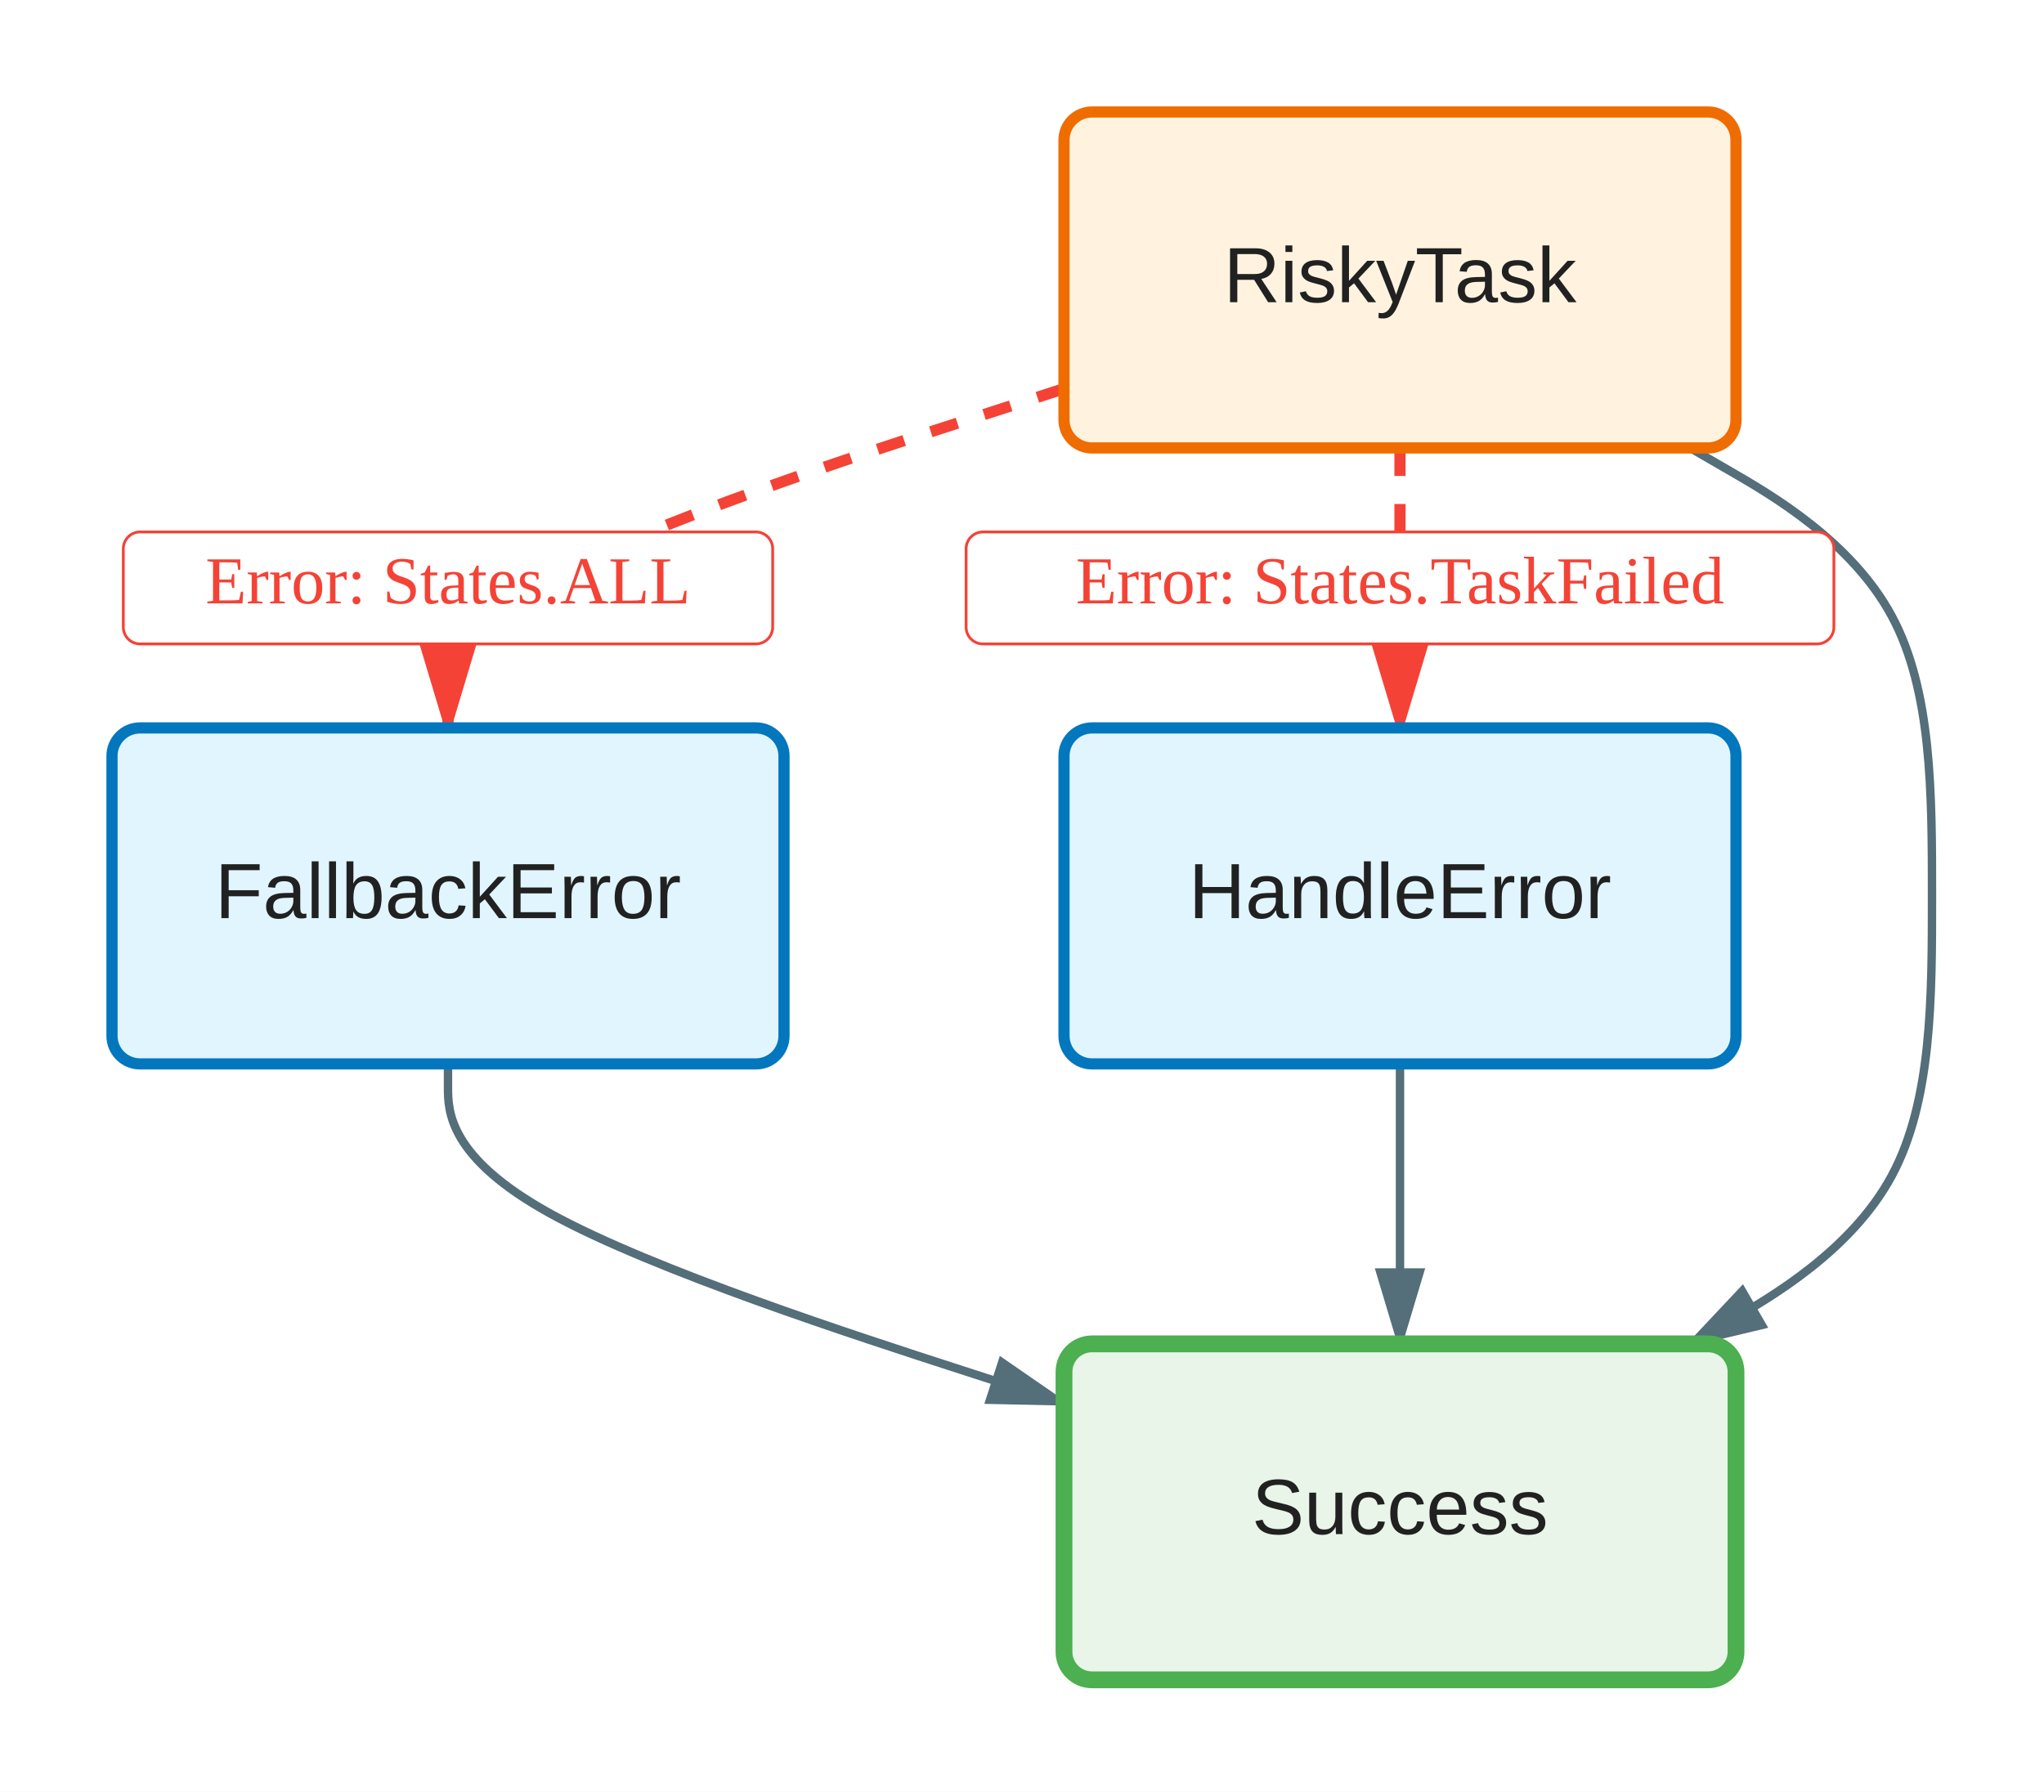
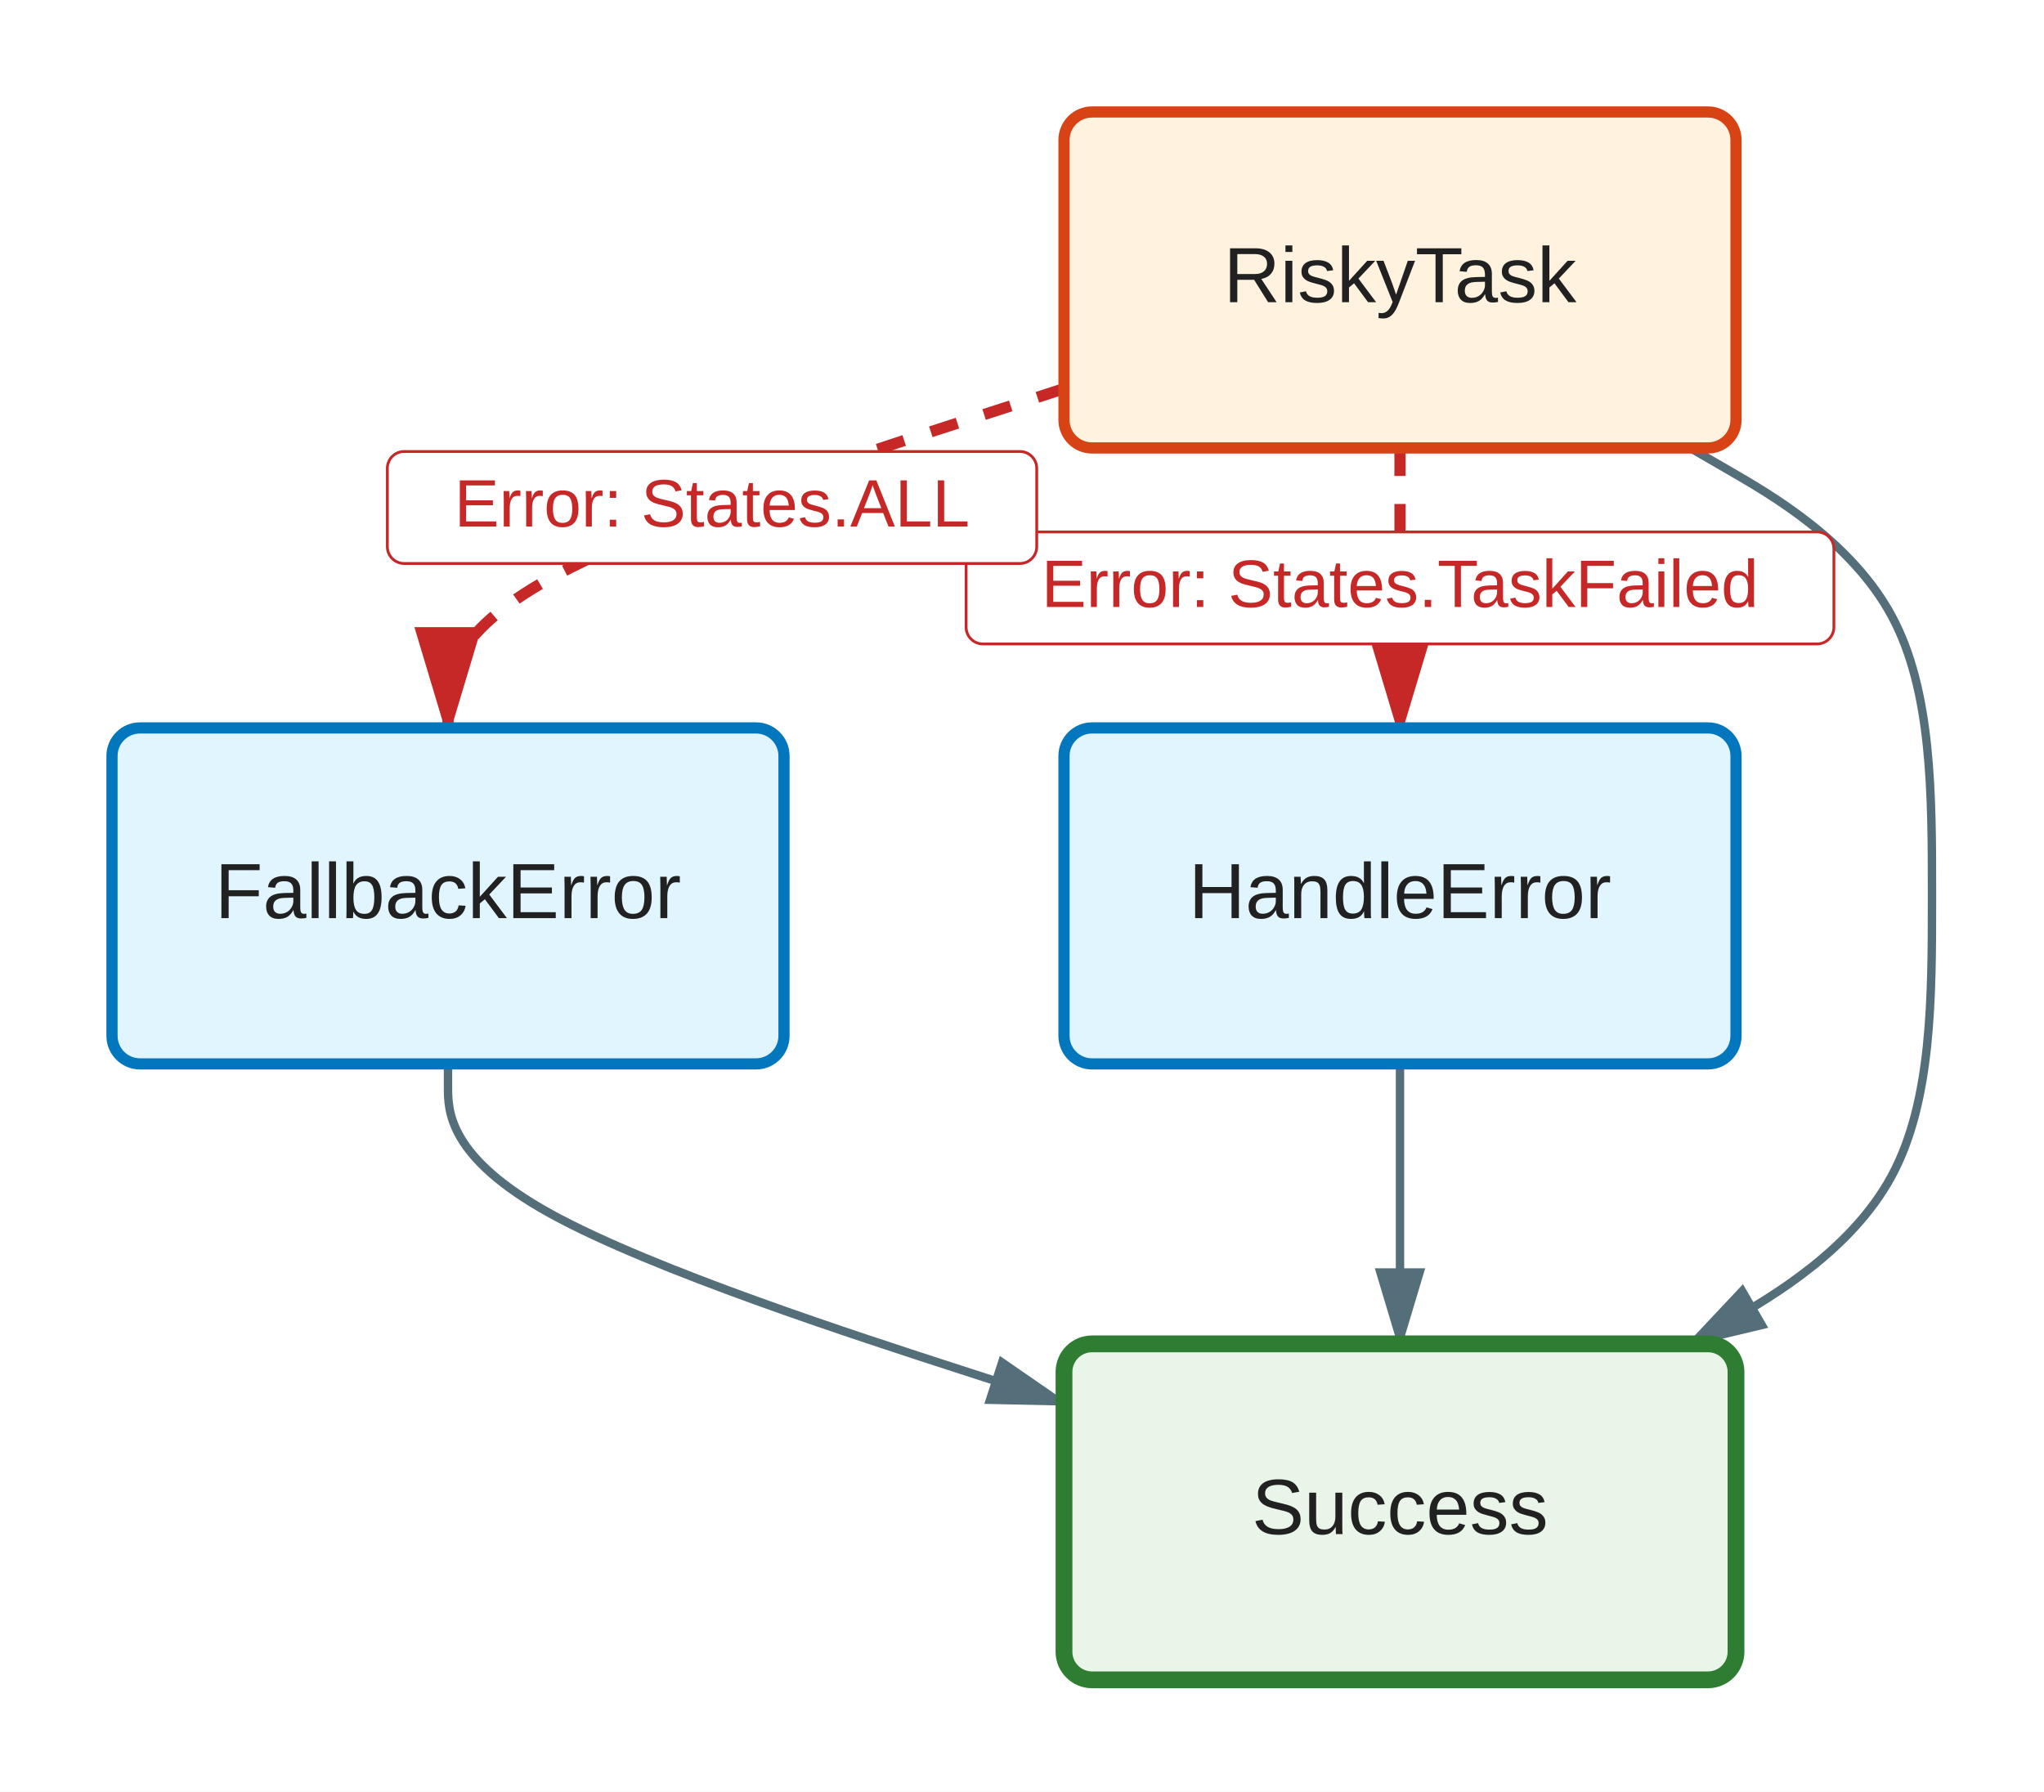
<svg xmlns="http://www.w3.org/2000/svg" width="365" height="320" viewBox="0 0 365 320">
  <rect x="0" y="0" width="365" height="320" fill="#ffffff" />
  <defs>
    <marker id="arrowhead-normal" markerWidth="10" markerHeight="10" refX="9" refY="3" orient="auto">
      <polygon points="0 0, 10 3, 0 6" fill="#546e7a" />
    </marker>
    <marker id="arrowhead-error" markerWidth="10" markerHeight="10" refX="9" refY="3" orient="auto">
-       <polygon points="0 0, 10 3, 0 6" fill="#f44336" />
+       <polygon points="0 0, 10 3, 0 6" fill="#c62828" />
    </marker>
    <marker id="arrowhead-choice" markerWidth="10" markerHeight="10" refX="9" refY="3" orient="auto">
      <polygon points="0 0, 10 3, 0 6" fill="#7b1fa2" />
    </marker>
    <marker id="arrowhead-default" markerWidth="10" markerHeight="10" refX="9" refY="3" orient="auto">
      <polygon points="0 0, 10 3, 0 6" fill="#9c27b0" />
    </marker>
    <marker id="arrowhead-retry" markerWidth="10" markerHeight="10" refX="9" refY="3" orient="auto">
-       <polygon points="0 0, 10 3, 0 6" fill="#f9a825" />
+       <polygon points="0 0, 10 3, 0 6" fill="#8f6200" />
    </marker>
  </defs>
  <g class="edges">
    <path d="M301.818,80L309.015,84.167C316.212,88.333,330.606,96.667,337.803,110C345,123.333,345,141.667,345,160C345,178.333,345,196.667,337.803,210C330.606,223.333,316.212,231.667,309.015,235.833L301.818,240" data-edge-id="RiskyTask-&gt;Success#normal#0" fill="none" stroke="#546e7a" stroke-width="1.5" marker-end="url(#arrowhead-normal)" />
-     <path d="M250,80L250,84.167C250,88.333,250,96.667,250,105C250,113.333,250,121.667,250,125.833L250,130" data-edge-id="RiskyTask-&gt;HandleError#error#0" fill="none" stroke="#f44336" stroke-width="2" marker-end="url(#arrowhead-error)" stroke-dasharray="5,5" />
-     <rect x="172.52" y="95" width="154.96" height="20" fill="#ffffff" stroke="#f44336" stroke-width="0.5" rx="3" />
-     <text x="250" y="105" text-anchor="middle" dominant-baseline="middle" fill="#f44336" font-size="12">Error: States.TaskFailed</text>
-     <path d="M190,69.412L171.667,75.343C153.333,81.275,116.667,93.137,98.333,103.235C80,113.333,80,121.667,80,125.833L80,130" data-edge-id="RiskyTask-&gt;FallbackError#error#0" fill="none" stroke="#f44336" stroke-width="2" marker-end="url(#arrowhead-error)" stroke-dasharray="5,5" />
-     <rect x="22.02" y="95" width="115.96" height="20" fill="#ffffff" stroke="#f44336" stroke-width="0.5" rx="3" />
-     <text x="80" y="105" text-anchor="middle" dominant-baseline="middle" fill="#f44336" font-size="12">Error: States.ALL</text>
+     <path d="M250,80L250,84.167C250,88.333,250,96.667,250,105C250,113.333,250,121.667,250,125.833L250,130" data-edge-id="RiskyTask-&gt;HandleError#error#0" fill="none" stroke="#c62828" stroke-width="2" marker-end="url(#arrowhead-error)" stroke-dasharray="5,5" />
+     <rect x="172.52" y="95" width="154.96" height="20" fill="#ffffff" stroke="#c62828" stroke-width="0.5" rx="3" />
+     <text x="250" y="105" text-anchor="middle" dominant-baseline="middle" fill="#c62828" font-size="12" font-family="Arial, sans-serif">Error: States.TaskFailed</text>
+     <path d="M190,69.412L171.667,75.343C153.333,81.275,116.667,93.137,98.333,103.235C80,113.333,80,121.667,80,125.833L80,130" data-edge-id="RiskyTask-&gt;FallbackError#error#0" fill="none" stroke="#c62828" stroke-width="2" marker-end="url(#arrowhead-error)" stroke-dasharray="5,5" />
+     <rect x="69.17" y="80.633" width="115.96" height="20" fill="#ffffff" stroke="#c62828" stroke-width="0.5" rx="3" />
+     <text x="127.15" y="90.633" text-anchor="middle" dominant-baseline="middle" fill="#c62828" font-size="12" font-family="Arial, sans-serif">Error: States.ALL</text>
    <path d="M250,190L250,194.167C250,198.333,250,206.667,250,215C250,223.333,250,231.667,250,235.833L250,240" data-edge-id="HandleError-&gt;Success#normal#0" fill="none" stroke="#546e7a" stroke-width="1.5" marker-end="url(#arrowhead-normal)" />
    <path d="M80,190L80,194.167C80,198.333,80,206.667,98.333,216.765C116.667,226.863,153.333,238.725,171.667,244.657L190,250.588" data-edge-id="FallbackError-&gt;Success#normal#0" fill="none" stroke="#546e7a" stroke-width="1.5" marker-end="url(#arrowhead-normal)" />
  </g>
  <g class="containers" />
  <g class="nodes">
    <g class="node node-Task" data-state-id="RiskyTask" data-state-type="Task" transform="translate(250, 50)">
-       <rect x="-60" y="-30" width="120" height="60" rx="5" fill="#fff3e0" stroke="#ef6c00" stroke-width="2" />
+       <rect x="-60" y="-30" width="120" height="60" rx="5" fill="#fff3e0" stroke="#d84315" stroke-width="2" />
      <text x="0" y="0" text-anchor="middle" dominant-baseline="middle" fill="#212121" font-size="14" font-family="Arial, sans-serif">RiskyTask</text>
    </g>
    <g class="node node-Pass" data-state-id="HandleError" data-state-type="Pass" transform="translate(250, 160)">
      <rect x="-60" y="-30" width="120" height="60" rx="5" fill="#e1f5fe" stroke="#0277bd" stroke-width="2" />
      <text x="0" y="0" text-anchor="middle" dominant-baseline="middle" fill="#212121" font-size="14" font-family="Arial, sans-serif">HandleError</text>
    </g>
    <g class="node node-Pass" data-state-id="FallbackError" data-state-type="Pass" transform="translate(80, 160)">
      <rect x="-60" y="-30" width="120" height="60" rx="5" fill="#e1f5fe" stroke="#0277bd" stroke-width="2" />
      <text x="0" y="0" text-anchor="middle" dominant-baseline="middle" fill="#212121" font-size="14" font-family="Arial, sans-serif">FallbackError</text>
    </g>
    <g class="node node-Succeed" data-state-id="Success" data-state-type="Succeed" transform="translate(250, 270)">
-       <rect x="-60" y="-30" width="120" height="60" rx="5" fill="#e8f5e8" stroke="#4caf50" stroke-width="3" />
+       <rect x="-60" y="-30" width="120" height="60" rx="5" fill="#e8f5e8" stroke="#2e7d32" stroke-width="3" />
      <text x="0" y="0" text-anchor="middle" dominant-baseline="middle" fill="#212121" font-size="14" font-family="Arial, sans-serif">Success</text>
    </g>
  </g>
</svg>
